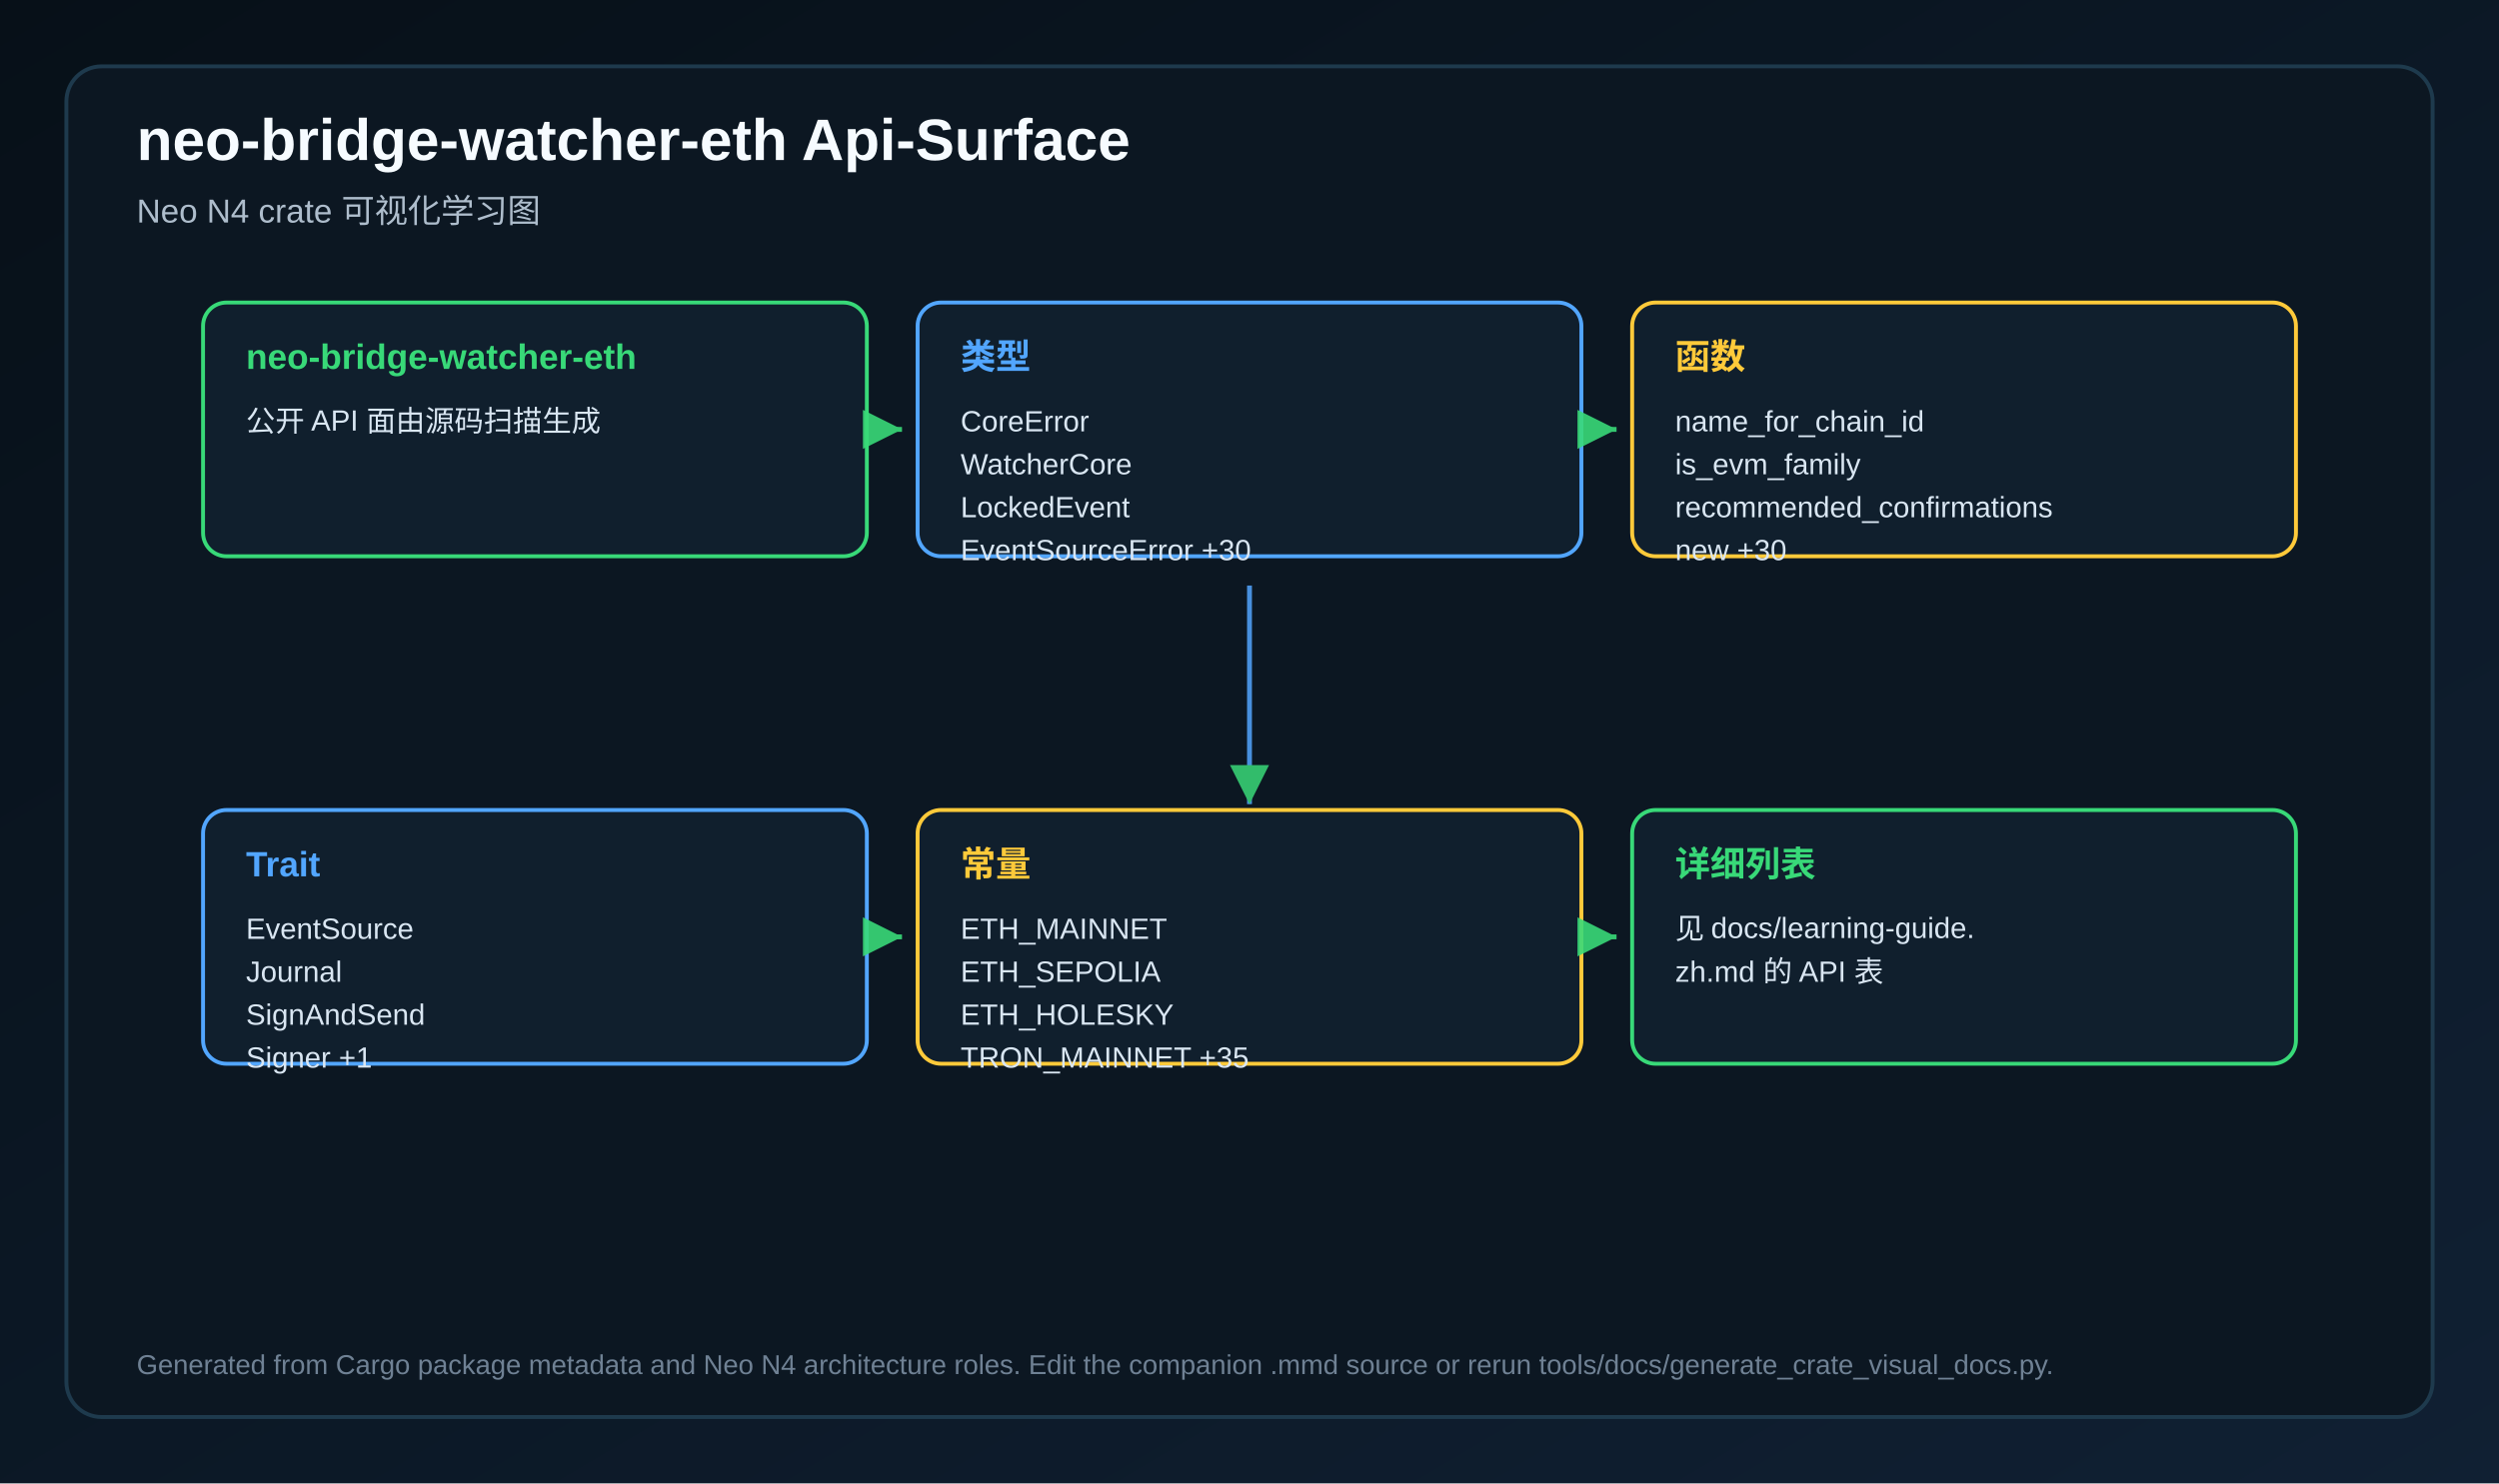
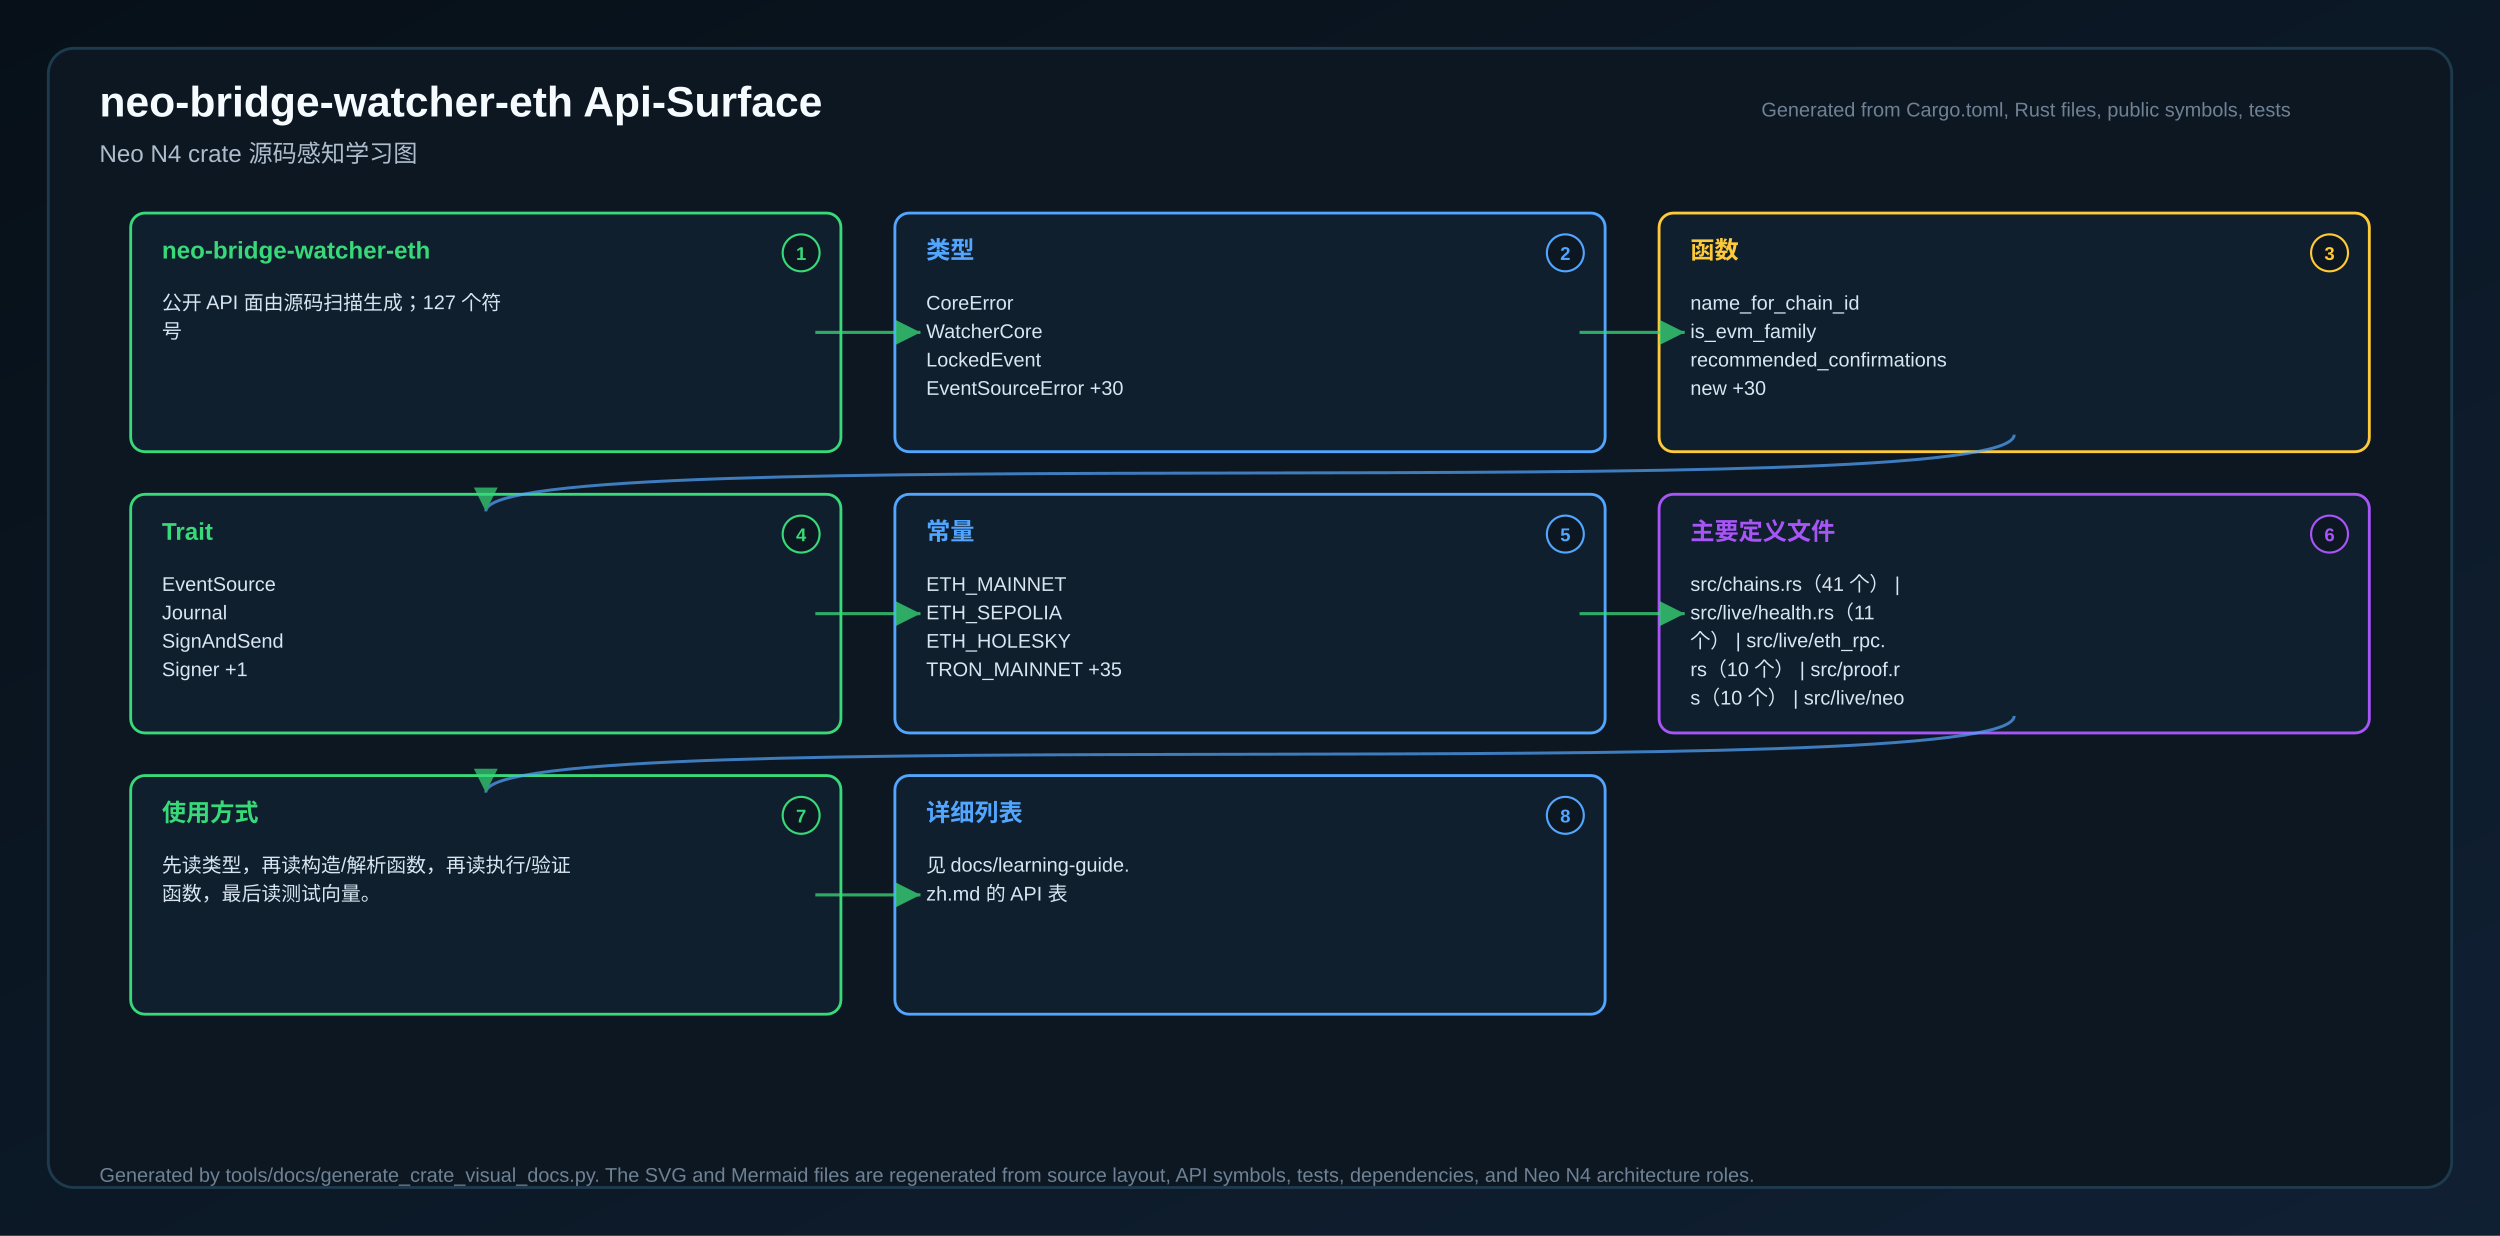
- <svg xmlns="http://www.w3.org/2000/svg" width="1280" height="760" viewBox="0 0 1280 760" role="img" aria-label="neo-bridge-watcher-eth Api-Surface">
+ <svg xmlns="http://www.w3.org/2000/svg" width="1760" height="870" viewBox="0 0 1760 870" role="img" aria-label="neo-bridge-watcher-eth Api-Surface">
  <defs>
    <linearGradient id="bg" x1="0" x2="1" y1="0" y2="1">
      <stop offset="0" stop-color="#071018" />
      <stop offset="1" stop-color="#102033" />
    </linearGradient>
    <marker id="arrow" markerWidth="12" markerHeight="12" refX="10" refY="6" orient="auto">
      <path d="M2,2 L10,6 L2,10 Z" fill="#38d978" />
    </marker>
  </defs>
-   <rect x="0" y="0" width="1280" height="760" fill="url(#bg)" />
-   <rect x="34" y="34" width="1212" height="692" rx="18" fill="#0c1722" stroke="#1e3a4d" stroke-width="2" />
+   <rect x="0" y="0" width="1760" height="870" fill="url(#bg)" />
+   <rect x="34" y="34" width="1692" height="802" rx="18" fill="#0c1722" stroke="#1e3a4d" stroke-width="2" />
  <text x="70" y="82" fill="#f6fbff" font-size="30" font-family="Segoe UI, Arial, sans-serif" font-weight="700">neo-bridge-watcher-eth Api-Surface</text>
-   <text x="70" y="114" fill="#aebdcc" font-size="17" font-family="Segoe UI, Arial, sans-serif">Neo N4 crate 可视化学习图</text>
-   <rect x="104" y="155" width="340" height="130" rx="12" fill="#101f2d" stroke="#38d978" stroke-width="2" />
-   <text x="126" y="189" fill="#38d978" font-size="18" font-family="Segoe UI, Arial, sans-serif" font-weight="700">neo-bridge-watcher-eth</text>
-   <text x="126" y="221" fill="#d9e6f2" font-size="15" font-family="Segoe UI, Arial, sans-serif">公开 API 面由源码扫描生成</text>
-   <rect x="470" y="155" width="340" height="130" rx="12" fill="#101f2d" stroke="#52a6ff" stroke-width="2" />
-   <text x="492" y="189" fill="#52a6ff" font-size="18" font-family="Segoe UI, Arial, sans-serif" font-weight="700">类型</text>
-   <text x="492" y="221" fill="#d9e6f2" font-size="15" font-family="Segoe UI, Arial, sans-serif">CoreError</text>
-   <text x="492" y="243" fill="#d9e6f2" font-size="15" font-family="Segoe UI, Arial, sans-serif">WatcherCore</text>
-   <text x="492" y="265" fill="#d9e6f2" font-size="15" font-family="Segoe UI, Arial, sans-serif">LockedEvent</text>
-   <text x="492" y="287" fill="#d9e6f2" font-size="15" font-family="Segoe UI, Arial, sans-serif">EventSourceError +30</text>
-   <line x1="452" y1="220" x2="462" y2="220" stroke="#38d978" stroke-width="2.5" marker-end="url(#arrow)" opacity="0.9" />
-   <rect x="836" y="155" width="340" height="130" rx="12" fill="#101f2d" stroke="#ffca3a" stroke-width="2" />
-   <text x="858" y="189" fill="#ffca3a" font-size="18" font-family="Segoe UI, Arial, sans-serif" font-weight="700">函数</text>
-   <text x="858" y="221" fill="#d9e6f2" font-size="15" font-family="Segoe UI, Arial, sans-serif">name_for_chain_id</text>
-   <text x="858" y="243" fill="#d9e6f2" font-size="15" font-family="Segoe UI, Arial, sans-serif">is_evm_family</text>
-   <text x="858" y="265" fill="#d9e6f2" font-size="15" font-family="Segoe UI, Arial, sans-serif">recommended_confirmations</text>
-   <text x="858" y="287" fill="#d9e6f2" font-size="15" font-family="Segoe UI, Arial, sans-serif">new +30</text>
-   <line x1="818" y1="220" x2="828" y2="220" stroke="#38d978" stroke-width="2.5" marker-end="url(#arrow)" opacity="0.9" />
-   <rect x="104" y="415" width="340" height="130" rx="12" fill="#101f2d" stroke="#52a6ff" stroke-width="2" />
-   <text x="126" y="449" fill="#52a6ff" font-size="18" font-family="Segoe UI, Arial, sans-serif" font-weight="700">Trait</text>
-   <text x="126" y="481" fill="#d9e6f2" font-size="15" font-family="Segoe UI, Arial, sans-serif">EventSource</text>
-   <text x="126" y="503" fill="#d9e6f2" font-size="15" font-family="Segoe UI, Arial, sans-serif">Journal</text>
-   <text x="126" y="525" fill="#d9e6f2" font-size="15" font-family="Segoe UI, Arial, sans-serif">SignAndSend</text>
-   <text x="126" y="547" fill="#d9e6f2" font-size="15" font-family="Segoe UI, Arial, sans-serif">Signer +1</text>
-   <rect x="470" y="415" width="340" height="130" rx="12" fill="#101f2d" stroke="#ffca3a" stroke-width="2" />
-   <text x="492" y="449" fill="#ffca3a" font-size="18" font-family="Segoe UI, Arial, sans-serif" font-weight="700">常量</text>
-   <text x="492" y="481" fill="#d9e6f2" font-size="15" font-family="Segoe UI, Arial, sans-serif">ETH_MAINNET</text>
-   <text x="492" y="503" fill="#d9e6f2" font-size="15" font-family="Segoe UI, Arial, sans-serif">ETH_SEPOLIA</text>
-   <text x="492" y="525" fill="#d9e6f2" font-size="15" font-family="Segoe UI, Arial, sans-serif">ETH_HOLESKY</text>
-   <text x="492" y="547" fill="#d9e6f2" font-size="15" font-family="Segoe UI, Arial, sans-serif">TRON_MAINNET +35</text>
-   <line x1="452" y1="480" x2="462" y2="480" stroke="#38d978" stroke-width="2.5" marker-end="url(#arrow)" opacity="0.9" />
-   <rect x="836" y="415" width="340" height="130" rx="12" fill="#101f2d" stroke="#38d978" stroke-width="2" />
-   <text x="858" y="449" fill="#38d978" font-size="18" font-family="Segoe UI, Arial, sans-serif" font-weight="700">详细列表</text>
-   <text x="858" y="481" fill="#d9e6f2" font-size="15" font-family="Segoe UI, Arial, sans-serif">见 docs/learning-guide.</text>
-   <text x="858" y="503" fill="#d9e6f2" font-size="15" font-family="Segoe UI, Arial, sans-serif">zh.md 的 API 表</text>
-   <line x1="818" y1="480" x2="828" y2="480" stroke="#38d978" stroke-width="2.5" marker-end="url(#arrow)" opacity="0.9" />
-   <path d="M640 300 C640 350 640 370 640 412" stroke="#52a6ff" stroke-width="2.5" fill="none" marker-end="url(#arrow)" opacity="0.85" />
-   <text x="70" y="704" fill="#6f8194" font-size="14" font-family="Segoe UI, Arial, sans-serif">Generated from Cargo package metadata and Neo N4 architecture roles. Edit the companion .mmd source or rerun tools/docs/generate_crate_visual_docs.py.</text>
+   <text x="70" y="114" fill="#aebdcc" font-size="17" font-family="Segoe UI, Arial, sans-serif">Neo N4 crate 源码感知学习图</text>
+   <text x="1240" y="82" fill="#6f8194" font-size="14" font-family="Segoe UI, Arial, sans-serif">Generated from Cargo.toml, Rust files, public symbols, tests</text>
+   <rect x="92" y="150" width="500" height="168" rx="10" fill="#101f2d" stroke="#38d978" stroke-width="2" />
+   <circle cx="564" cy="178" r="13" fill="#0c1722" stroke="#38d978" stroke-width="1.5" />
+   <text x="564" y="183" text-anchor="middle" fill="#38d978" font-size="13" font-family="Segoe UI, Arial, sans-serif" font-weight="700">1</text>
+   <text x="114" y="182" fill="#38d978" font-size="17" font-family="Segoe UI, Arial, sans-serif" font-weight="700">neo-bridge-watcher-eth</text>
+   <text x="114" y="218" fill="#d9e6f2" font-size="14" font-family="Segoe UI, Arial, sans-serif">公开 API 面由源码扫描生成；127 个符</text>
+   <text x="114" y="238" fill="#d9e6f2" font-size="14" font-family="Segoe UI, Arial, sans-serif">号</text>
+   <rect x="630" y="150" width="500" height="168" rx="10" fill="#101f2d" stroke="#52a6ff" stroke-width="2" />
+   <circle cx="1102" cy="178" r="13" fill="#0c1722" stroke="#52a6ff" stroke-width="1.5" />
+   <text x="1102" y="183" text-anchor="middle" fill="#52a6ff" font-size="13" font-family="Segoe UI, Arial, sans-serif" font-weight="700">2</text>
+   <text x="652" y="182" fill="#52a6ff" font-size="17" font-family="Segoe UI, Arial, sans-serif" font-weight="700">类型</text>
+   <text x="652" y="218" fill="#d9e6f2" font-size="14" font-family="Segoe UI, Arial, sans-serif">CoreError</text>
+   <text x="652" y="238" fill="#d9e6f2" font-size="14" font-family="Segoe UI, Arial, sans-serif">WatcherCore</text>
+   <text x="652" y="258" fill="#d9e6f2" font-size="14" font-family="Segoe UI, Arial, sans-serif">LockedEvent</text>
+   <text x="652" y="278" fill="#d9e6f2" font-size="14" font-family="Segoe UI, Arial, sans-serif">EventSourceError +30</text>
+   <rect x="1168" y="150" width="500" height="168" rx="10" fill="#101f2d" stroke="#ffca3a" stroke-width="2" />
+   <circle cx="1640" cy="178" r="13" fill="#0c1722" stroke="#ffca3a" stroke-width="1.5" />
+   <text x="1640" y="183" text-anchor="middle" fill="#ffca3a" font-size="13" font-family="Segoe UI, Arial, sans-serif" font-weight="700">3</text>
+   <text x="1190" y="182" fill="#ffca3a" font-size="17" font-family="Segoe UI, Arial, sans-serif" font-weight="700">函数</text>
+   <text x="1190" y="218" fill="#d9e6f2" font-size="14" font-family="Segoe UI, Arial, sans-serif">name_for_chain_id</text>
+   <text x="1190" y="238" fill="#d9e6f2" font-size="14" font-family="Segoe UI, Arial, sans-serif">is_evm_family</text>
+   <text x="1190" y="258" fill="#d9e6f2" font-size="14" font-family="Segoe UI, Arial, sans-serif">recommended_confirmations</text>
+   <text x="1190" y="278" fill="#d9e6f2" font-size="14" font-family="Segoe UI, Arial, sans-serif">new +30</text>
+   <rect x="92" y="348" width="500" height="168" rx="10" fill="#101f2d" stroke="#38d978" stroke-width="2" />
+   <circle cx="564" cy="376" r="13" fill="#0c1722" stroke="#38d978" stroke-width="1.5" />
+   <text x="564" y="381" text-anchor="middle" fill="#38d978" font-size="13" font-family="Segoe UI, Arial, sans-serif" font-weight="700">4</text>
+   <text x="114" y="380" fill="#38d978" font-size="17" font-family="Segoe UI, Arial, sans-serif" font-weight="700">Trait</text>
+   <text x="114" y="416" fill="#d9e6f2" font-size="14" font-family="Segoe UI, Arial, sans-serif">EventSource</text>
+   <text x="114" y="436" fill="#d9e6f2" font-size="14" font-family="Segoe UI, Arial, sans-serif">Journal</text>
+   <text x="114" y="456" fill="#d9e6f2" font-size="14" font-family="Segoe UI, Arial, sans-serif">SignAndSend</text>
+   <text x="114" y="476" fill="#d9e6f2" font-size="14" font-family="Segoe UI, Arial, sans-serif">Signer +1</text>
+   <rect x="630" y="348" width="500" height="168" rx="10" fill="#101f2d" stroke="#52a6ff" stroke-width="2" />
+   <circle cx="1102" cy="376" r="13" fill="#0c1722" stroke="#52a6ff" stroke-width="1.5" />
+   <text x="1102" y="381" text-anchor="middle" fill="#52a6ff" font-size="13" font-family="Segoe UI, Arial, sans-serif" font-weight="700">5</text>
+   <text x="652" y="380" fill="#52a6ff" font-size="17" font-family="Segoe UI, Arial, sans-serif" font-weight="700">常量</text>
+   <text x="652" y="416" fill="#d9e6f2" font-size="14" font-family="Segoe UI, Arial, sans-serif">ETH_MAINNET</text>
+   <text x="652" y="436" fill="#d9e6f2" font-size="14" font-family="Segoe UI, Arial, sans-serif">ETH_SEPOLIA</text>
+   <text x="652" y="456" fill="#d9e6f2" font-size="14" font-family="Segoe UI, Arial, sans-serif">ETH_HOLESKY</text>
+   <text x="652" y="476" fill="#d9e6f2" font-size="14" font-family="Segoe UI, Arial, sans-serif">TRON_MAINNET +35</text>
+   <rect x="1168" y="348" width="500" height="168" rx="10" fill="#101f2d" stroke="#a855f7" stroke-width="2" />
+   <circle cx="1640" cy="376" r="13" fill="#0c1722" stroke="#a855f7" stroke-width="1.5" />
+   <text x="1640" y="381" text-anchor="middle" fill="#a855f7" font-size="13" font-family="Segoe UI, Arial, sans-serif" font-weight="700">6</text>
+   <text x="1190" y="380" fill="#a855f7" font-size="17" font-family="Segoe UI, Arial, sans-serif" font-weight="700">主要定义文件</text>
+   <text x="1190" y="416" fill="#d9e6f2" font-size="14" font-family="Segoe UI, Arial, sans-serif">src/chains.rs（41 个） | </text>
+   <text x="1190" y="436" fill="#d9e6f2" font-size="14" font-family="Segoe UI, Arial, sans-serif">src/live/health.rs（11 </text>
+   <text x="1190" y="456" fill="#d9e6f2" font-size="14" font-family="Segoe UI, Arial, sans-serif">个） | src/live/eth_rpc.</text>
+   <text x="1190" y="476" fill="#d9e6f2" font-size="14" font-family="Segoe UI, Arial, sans-serif">rs（10 个） | src/proof.r</text>
+   <text x="1190" y="496" fill="#d9e6f2" font-size="14" font-family="Segoe UI, Arial, sans-serif">s（10 个） | src/live/neo</text>
+   <rect x="92" y="546" width="500" height="168" rx="10" fill="#101f2d" stroke="#38d978" stroke-width="2" />
+   <circle cx="564" cy="574" r="13" fill="#0c1722" stroke="#38d978" stroke-width="1.5" />
+   <text x="564" y="579" text-anchor="middle" fill="#38d978" font-size="13" font-family="Segoe UI, Arial, sans-serif" font-weight="700">7</text>
+   <text x="114" y="578" fill="#38d978" font-size="17" font-family="Segoe UI, Arial, sans-serif" font-weight="700">使用方式</text>
+   <text x="114" y="614" fill="#d9e6f2" font-size="14" font-family="Segoe UI, Arial, sans-serif">先读类型，再读构造/解析函数，再读执行/验证</text>
+   <text x="114" y="634" fill="#d9e6f2" font-size="14" font-family="Segoe UI, Arial, sans-serif">函数，最后读测试向量。</text>
+   <rect x="630" y="546" width="500" height="168" rx="10" fill="#101f2d" stroke="#52a6ff" stroke-width="2" />
+   <circle cx="1102" cy="574" r="13" fill="#0c1722" stroke="#52a6ff" stroke-width="1.5" />
+   <text x="1102" y="579" text-anchor="middle" fill="#52a6ff" font-size="13" font-family="Segoe UI, Arial, sans-serif" font-weight="700">8</text>
+   <text x="652" y="578" fill="#52a6ff" font-size="17" font-family="Segoe UI, Arial, sans-serif" font-weight="700">详细列表</text>
+   <text x="652" y="614" fill="#d9e6f2" font-size="14" font-family="Segoe UI, Arial, sans-serif">见 docs/learning-guide.</text>
+   <text x="652" y="634" fill="#d9e6f2" font-size="14" font-family="Segoe UI, Arial, sans-serif">zh.md 的 API 表</text>
+   <line x1="574" y1="234" x2="648" y2="234" stroke="#38d978" stroke-width="2.2" marker-end="url(#arrow)" opacity="0.75" />
+   <line x1="1112" y1="234" x2="1186" y2="234" stroke="#38d978" stroke-width="2.2" marker-end="url(#arrow)" opacity="0.75" />
+   <line x1="574" y1="432" x2="648" y2="432" stroke="#38d978" stroke-width="2.2" marker-end="url(#arrow)" opacity="0.75" />
+   <line x1="1112" y1="432" x2="1186" y2="432" stroke="#38d978" stroke-width="2.2" marker-end="url(#arrow)" opacity="0.75" />
+   <line x1="574" y1="630" x2="648" y2="630" stroke="#38d978" stroke-width="2.2" marker-end="url(#arrow)" opacity="0.75" />
+   <path d="M1418 306 C1418 358, 342 308, 342 360" stroke="#52a6ff" stroke-width="2.1" fill="none" marker-end="url(#arrow)" opacity="0.7" />
+   <path d="M1418 504 C1418 556, 342 506, 342 558" stroke="#52a6ff" stroke-width="2.1" fill="none" marker-end="url(#arrow)" opacity="0.7" />
+   <text x="70" y="832" fill="#6f8194" font-size="14" font-family="Segoe UI, Arial, sans-serif">Generated by tools/docs/generate_crate_visual_docs.py. The SVG and Mermaid files are regenerated from source layout, API symbols, tests, dependencies, and Neo N4 architecture roles.</text>
</svg>
